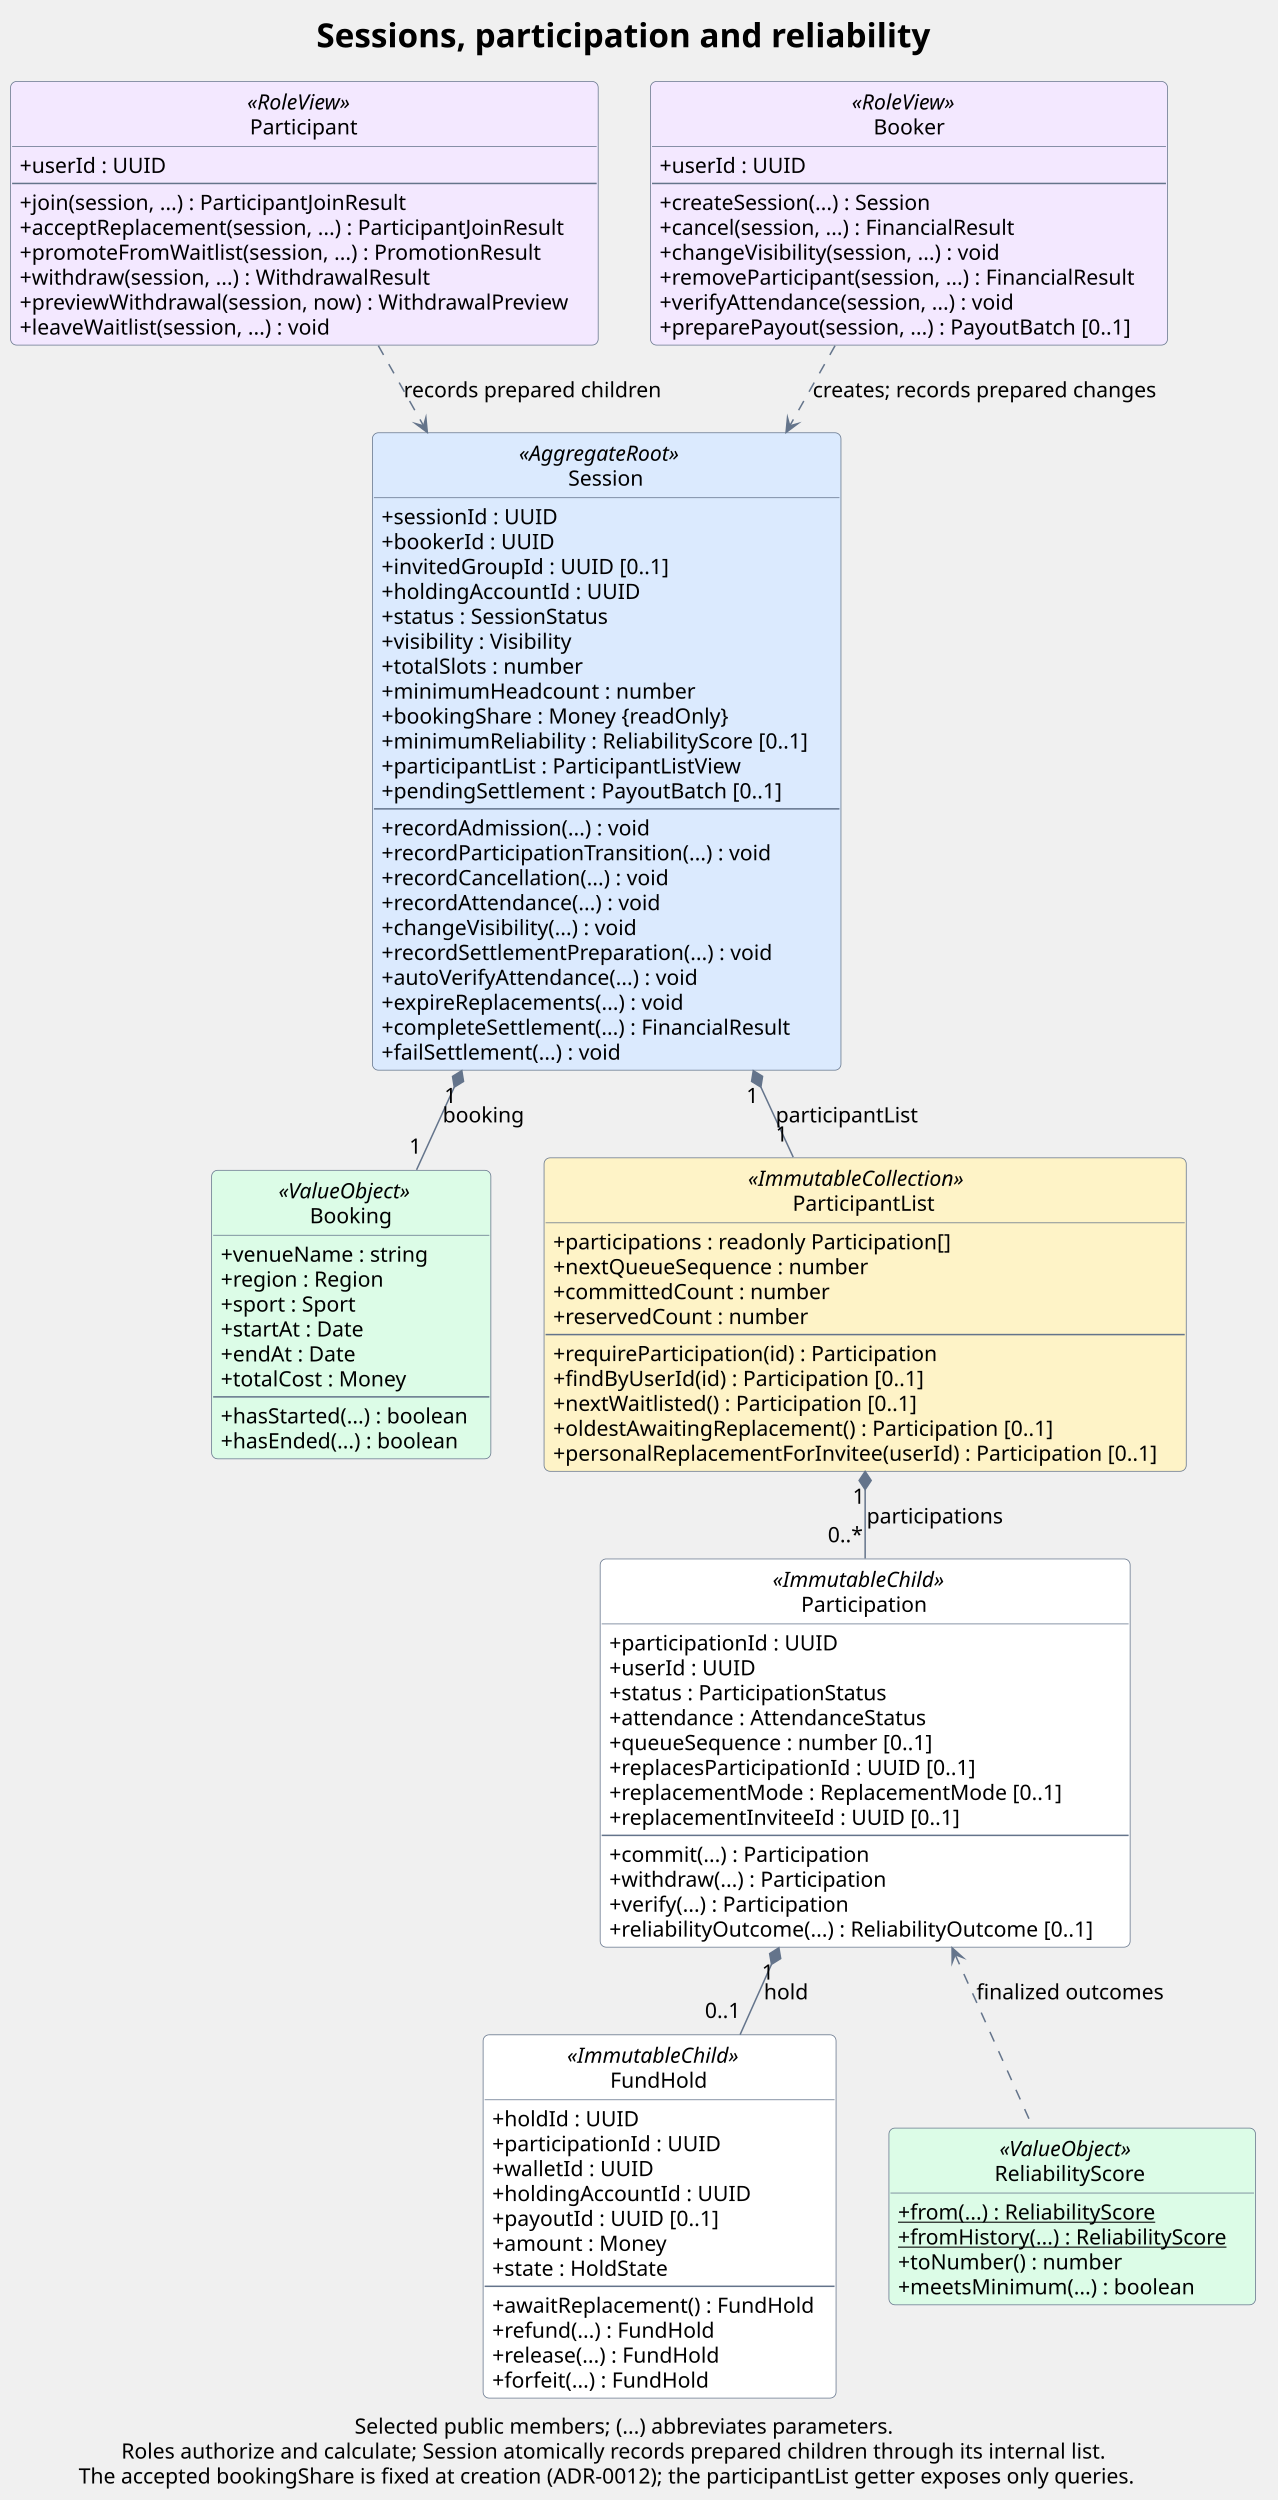
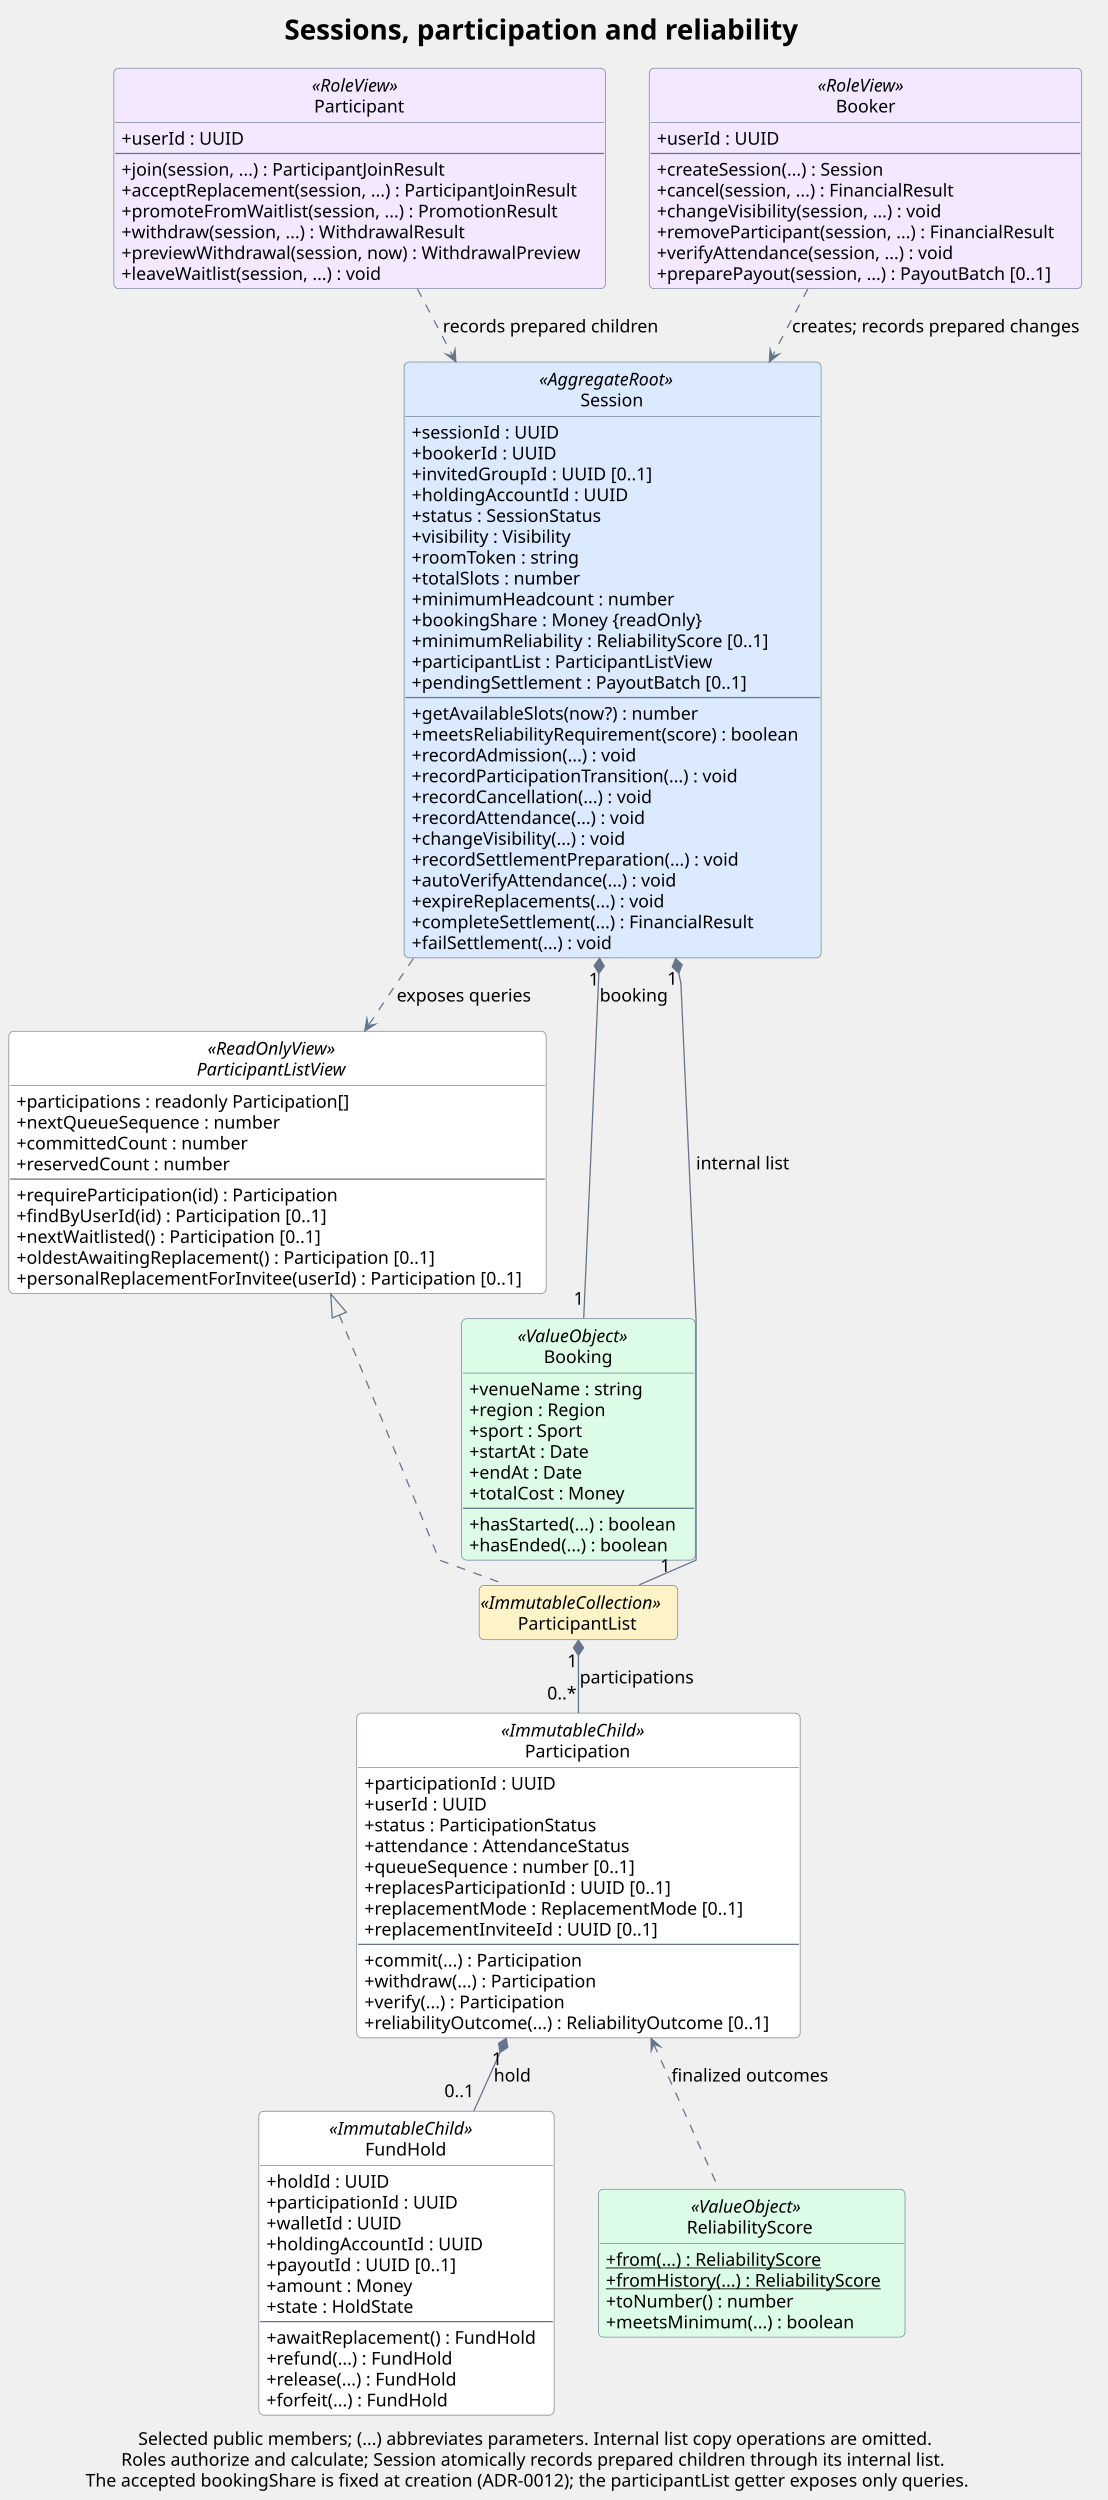
- <svg xmlns="http://www.w3.org/2000/svg" version="1.1" data-diagram-type="CLASS" style="width:845px;height:1654px;background:#FFFFFF;" width="845px" height="1654px" viewBox="0 0 845 1654" zoomAndPan="magnify" preserveAspectRatio="none" contentStyleType="text/css">
+ <svg xmlns="http://www.w3.org/2000/svg" version="1.1" data-diagram-type="CLASS" style="width:876px;height:1977px;background:#FFFFFF;" width="876px" height="1977px" viewBox="0 0 876 1977" zoomAndPan="magnify" preserveAspectRatio="none" contentStyleType="text/css">
  <defs />
  <g font-family="sans-serif" lengthAdjust="spacing">
    <g class="title" data-source-line="1">
-       <text x="209.314" y="31.27" fill="#000" font-size="22" textLength="420.02" font-weight="700">Sessions, participation and reliability</text>
+       <text x="224.893" y="31.27" fill="#000" font-size="22" textLength="420.02" font-weight="700">Sessions, participation and reliability</text>
    </g>
    <g class="entity" data-qualified-name="Session" id="ent0001" data-source-line="24">
-       <rect x="246.38" y="286.31" width="309.999" height="421.719" fill="#DBEAFE" style="stroke:#64748B;stroke-width:0.5;" rx="4" ry="4" />
-       <text x="343.329" y="304.845" fill="#000" font-size="14" textLength="116.102" font-style="italic">«AggregateRoot»</text>
-       <text x="375.905" y="321.334" fill="#000" font-size="14" textLength="50.948">Session</text>
-       <line x1="247.38" y1="329.287" x2="555.379" y2="329.287" style="stroke:#64748B;stroke-width:0.5;" />
-       <text x="252.38" y="346.822" fill="#000" font-size="14" textLength="121.728">+sessionId : UUID</text>
-       <text x="252.38" y="363.31" fill="#000" font-size="14" textLength="118.904">+bookerId : UUID</text>
-       <text x="252.38" y="379.798" fill="#000" font-size="14" textLength="199.104">+invitedGroupId : UUID [0..1]</text>
-       <text x="252.38" y="396.287" fill="#000" font-size="14" textLength="178.008">+holdingAccountId : UUID</text>
-       <text x="252.38" y="412.775" fill="#000" font-size="14" textLength="158.102">+status : SessionStatus</text>
-       <text x="252.38" y="429.263" fill="#000" font-size="14" textLength="138.284">+visibility : Visibility</text>
-       <text x="252.38" y="445.752" fill="#000" font-size="14" textLength="140.615">+totalSlots : number</text>
-       <text x="252.38" y="462.24" fill="#000" font-size="14" textLength="214.901">+minimumHeadcount : number</text>
-       <text x="252.38" y="478.728" fill="#000" font-size="14" textLength="236.558">+bookingShare : Money {readOnly}</text>
-       <text x="252.38" y="495.216" fill="#000" font-size="14" textLength="297.999">+minimumReliability : ReliabilityScore [0..1]</text>
-       <text x="252.38" y="511.705" fill="#000" font-size="14" textLength="249.382">+participantList : ParticipantListView</text>
-       <text x="252.38" y="528.193" fill="#000" font-size="14" textLength="274.736">+pendingSettlement : PayoutBatch [0..1]</text>
-       <line x1="247.38" y1="535.146" x2="555.379" y2="535.146" style="stroke:#64748B;stroke-width:1;" />
-       <text x="252.38" y="552.681" fill="#000" font-size="14" textLength="190.552">+recordAdmission(...) : void</text>
-       <text x="252.38" y="569.17" fill="#000" font-size="14" textLength="272.925">+recordParticipationTransition(...) : void</text>
-       <text x="252.38" y="585.658" fill="#000" font-size="14" textLength="202.829">+recordCancellation(...) : void</text>
-       <text x="252.38" y="602.146" fill="#000" font-size="14" textLength="196.178">+recordAttendance(...) : void</text>
-       <text x="252.38" y="618.634" fill="#000" font-size="14" textLength="182.212">+changeVisibility(...) : void</text>
-       <text x="252.38" y="635.123" fill="#000" font-size="14" textLength="269.65">+recordSettlementPreparation(...) : void</text>
-       <text x="252.38" y="651.611" fill="#000" font-size="14" textLength="221.785">+autoVerifyAttendance(...) : void</text>
-       <text x="252.38" y="668.099" fill="#000" font-size="14" textLength="212.434">+expireReplacements(...) : void</text>
-       <text x="252.38" y="684.588" fill="#000" font-size="14" textLength="283.22">+completeSettlement(...) : FinancialResult</text>
-       <text x="252.38" y="701.076" fill="#000" font-size="14" textLength="168.943">+failSettlement(...) : void</text>
-     </g>
-     <g class="entity" data-qualified-name="Participant" id="ent0002" data-source-line="50">
-       <rect x="7" y="53.91" width="388.763" height="174.395" fill="#F3E8FF" style="stroke:#64748B;stroke-width:0.5;" rx="4" ry="4" />
-       <text x="163.503" y="72.445" fill="#000" font-size="14" textLength="75.756" font-style="italic">«RoleView»</text>
-       <text x="165.298" y="88.934" fill="#000" font-size="14" textLength="72.167">Participant</text>
-       <line x1="8" y1="96.887" x2="394.763" y2="96.887" style="stroke:#64748B;stroke-width:0.5;" />
-       <text x="13" y="114.422" fill="#000" font-size="14" textLength="100.536">+userId : UUID</text>
-       <line x1="8" y1="121.375" x2="394.763" y2="121.375" style="stroke:#64748B;stroke-width:1;" />
-       <text x="13" y="138.91" fill="#000" font-size="14" textLength="271.428">+join(session, ...) : ParticipantJoinResult</text>
-       <text x="13" y="155.398" fill="#000" font-size="14" textLength="376.763">+acceptReplacement(session, ...) : ParticipantJoinResult</text>
-       <text x="13" y="171.887" fill="#000" font-size="14" textLength="360.493">+promoteFromWaitlist(session, ...) : PromotionResult</text>
-       <text x="13" y="188.375" fill="#000" font-size="14" textLength="284.58">+withdraw(session, ...) : WithdrawalResult</text>
-       <text x="13" y="204.863" fill="#000" font-size="14" textLength="373.939">+previewWithdrawal(session, now) : WithdrawalPreview</text>
-       <text x="13" y="221.352" fill="#000" font-size="14" textLength="219.003">+leaveWaitlist(session, ...) : void</text>
-     </g>
-     <g class="entity" data-qualified-name="Booker" id="ent0003" data-source-line="61">
-       <rect x="430.36" y="53.91" width="342.046" height="174.395" fill="#F3E8FF" style="stroke:#64748B;stroke-width:0.5;" rx="4" ry="4" />
-       <text x="563.505" y="72.445" fill="#000" font-size="14" textLength="75.756" font-style="italic">«RoleView»</text>
-       <text x="577.902" y="88.934" fill="#000" font-size="14" textLength="46.963">Booker</text>
-       <line x1="431.36" y1="96.887" x2="771.406" y2="96.887" style="stroke:#64748B;stroke-width:0.5;" />
-       <text x="436.36" y="114.422" fill="#000" font-size="14" textLength="100.536">+userId : UUID</text>
-       <line x1="431.36" y1="121.375" x2="771.406" y2="121.375" style="stroke:#64748B;stroke-width:1;" />
-       <text x="436.36" y="138.91" fill="#000" font-size="14" textLength="190.176">+createSession(...) : Session</text>
-       <text x="436.36" y="155.398" fill="#000" font-size="14" textLength="250.243">+cancel(session, ...) : FinancialResult</text>
-       <text x="436.36" y="171.887" fill="#000" font-size="14" textLength="241.616">+changeVisibility(session, ...) : void</text>
-       <text x="436.36" y="188.375" fill="#000" font-size="14" textLength="330.046">+removeParticipant(session, ...) : FinancialResult</text>
-       <text x="436.36" y="204.863" fill="#000" font-size="14" textLength="249.026">+verifyAttendance(session, ...) : void</text>
-       <text x="436.36" y="221.352" fill="#000" font-size="14" textLength="326.225">+preparePayout(session, ...) : PayoutBatch [0..1]</text>
-     </g>
-     <g class="entity" data-qualified-name="Booking" id="ent0004" data-source-line="72">
-       <rect x="140.02" y="774.27" width="184.73" height="190.883" fill="#DCFCE7" style="stroke:#64748B;stroke-width:0.5;" rx="4" ry="4" />
-       <text x="184.264" y="792.805" fill="#000" font-size="14" textLength="96.243" font-style="italic">«ValueObject»</text>
-       <text x="204.936" y="809.294" fill="#000" font-size="14" textLength="54.899">Booking</text>
-       <line x1="141.02" y1="817.247" x2="323.75" y2="817.247" style="stroke:#64748B;stroke-width:0.5;" />
-       <text x="146.02" y="834.782" fill="#000" font-size="14" textLength="143.151">+venueName : string</text>
-       <text x="146.02" y="851.27" fill="#000" font-size="14" textLength="114.728">+region : Region</text>
-       <text x="146.02" y="867.758" fill="#000" font-size="14" textLength="95.847">+sport : Sport</text>
-       <text x="146.02" y="884.247" fill="#000" font-size="14" textLength="101.637">+startAt : Date</text>
-       <text x="146.02" y="900.735" fill="#000" font-size="14" textLength="95.867">+endAt : Date</text>
-       <text x="146.02" y="917.223" fill="#000" font-size="14" textLength="130.389">+totalCost : Money</text>
-       <line x1="141.02" y1="924.176" x2="323.75" y2="924.176" style="stroke:#64748B;stroke-width:1;" />
-       <text x="146.02" y="941.712" fill="#000" font-size="14" textLength="172.73">+hasStarted(...) : boolean</text>
-       <text x="146.02" y="958.2" fill="#000" font-size="14" textLength="166.346">+hasEnded(...) : boolean</text>
-     </g>
-     <g class="entity" data-qualified-name="ParticipantList" id="ent0005" data-source-line="84">
-       <rect x="359.95" y="766.03" width="424.87" height="207.371" fill="#FEF3C7" style="stroke:#64748B;stroke-width:0.5;" rx="4" ry="4" />
-       <text x="494.845" y="784.565" fill="#000" font-size="14" textLength="155.08" font-style="italic">«ImmutableCollection»</text>
-       <text x="524.359" y="801.054" fill="#000" font-size="14" textLength="96.052">ParticipantList</text>
-       <line x1="360.95" y1="809.007" x2="783.82" y2="809.007" style="stroke:#64748B;stroke-width:0.5;" />
-       <text x="365.95" y="826.542" fill="#000" font-size="14" textLength="274.511">+participations : readonly Participation[]</text>
-       <text x="365.95" y="843.03" fill="#000" font-size="14" textLength="215.667">+nextQueueSequence : number</text>
-       <text x="365.95" y="859.518" fill="#000" font-size="14" textLength="191.146">+committedCount : number</text>
-       <text x="365.95" y="876.007" fill="#000" font-size="14" textLength="176.155">+reservedCount : number</text>
-       <line x1="360.95" y1="882.96" x2="783.82" y2="882.96" style="stroke:#64748B;stroke-width:1;" />
-       <text x="365.95" y="900.495" fill="#000" font-size="14" textLength="264.612">+requireParticipation(id) : Participation</text>
-       <text x="365.95" y="916.983" fill="#000" font-size="14" textLength="256.566">+findByUserId(id) : Participation [0..1]</text>
-       <text x="365.95" y="933.472" fill="#000" font-size="14" textLength="254.816">+nextWaitlisted() : Participation [0..1]</text>
-       <text x="365.95" y="949.96" fill="#000" font-size="14" textLength="346.001">+oldestAwaitingReplacement() : Participation [0..1]</text>
-       <text x="365.95" y="966.448" fill="#000" font-size="14" textLength="412.87">+personalReplacementForInvitee(userId) : Participation [0..1]</text>
-     </g>
-     <g class="entity" data-qualified-name="Participation" id="ent0006" data-source-line="97">
-       <rect x="397.07" y="1031.4" width="350.632" height="256.836" fill="#FFF" style="stroke:#64748B;stroke-width:0.5;" rx="4" ry="4" />
-       <text x="511.167" y="1049.935" fill="#000" font-size="14" textLength="122.438" font-style="italic">«ImmutableChild»</text>
-       <text x="529.979" y="1066.424" fill="#000" font-size="14" textLength="84.813">Participation</text>
-       <line x1="398.07" y1="1074.377" x2="746.702" y2="1074.377" style="stroke:#64748B;stroke-width:0.5;" />
-       <text x="403.07" y="1091.912" fill="#000" font-size="14" textLength="157.069">+participationId : UUID</text>
-       <text x="403.07" y="1108.4" fill="#000" font-size="14" textLength="100.536">+userId : UUID</text>
-       <text x="403.07" y="1124.888" fill="#000" font-size="14" textLength="191.967">+status : ParticipationStatus</text>
-       <text x="403.07" y="1141.377" fill="#000" font-size="14" textLength="217.704">+attendance : AttendanceStatus</text>
-       <text x="403.07" y="1157.865" fill="#000" font-size="14" textLength="223.392">+queueSequence : number [0..1]</text>
-       <text x="403.07" y="1174.353" fill="#000" font-size="14" textLength="252.321">+replacesParticipationId : UUID [0..1]</text>
-       <text x="403.07" y="1190.842" fill="#000" font-size="14" textLength="309.948">+replacementMode : ReplacementMode [0..1]</text>
-       <text x="403.07" y="1207.33" fill="#000" font-size="14" textLength="240.017">+replacementInviteeId : UUID [0..1]</text>
-       <line x1="398.07" y1="1214.283" x2="746.702" y2="1214.283" style="stroke:#64748B;stroke-width:1;" />
-       <text x="403.07" y="1231.818" fill="#000" font-size="14" textLength="182.82">+commit(...) : Participation</text>
-       <text x="403.07" y="1248.306" fill="#000" font-size="14" textLength="193.443">+withdraw(...) : Participation</text>
-       <text x="403.07" y="1264.795" fill="#000" font-size="14" textLength="168.909">+verify(...) : Participation</text>
-       <text x="403.07" y="1281.283" fill="#000" font-size="14" textLength="338.632">+reliabilityOutcome(...) : ReliabilityOutcome [0..1]</text>
-     </g>
-     <g class="entity" data-qualified-name="FundHold" id="ent0007" data-source-line="113">
-       <rect x="319.63" y="1346.23" width="233.505" height="240.348" fill="#FFF" style="stroke:#64748B;stroke-width:0.5;" rx="4" ry="4" />
-       <text x="375.163" y="1364.765" fill="#000" font-size="14" textLength="122.438" font-style="italic">«ImmutableChild»</text>
-       <text x="403.662" y="1381.254" fill="#000" font-size="14" textLength="65.44">FundHold</text>
-       <line x1="320.63" y1="1389.207" x2="552.135" y2="1389.207" style="stroke:#64748B;stroke-width:0.5;" />
-       <text x="325.63" y="1406.742" fill="#000" font-size="14" textLength="101.329">+holdId : UUID</text>
-       <text x="325.63" y="1423.23" fill="#000" font-size="14" textLength="157.069">+participationId : UUID</text>
-       <text x="325.63" y="1439.718" fill="#000" font-size="14" textLength="110.831">+walletId : UUID</text>
-       <text x="325.63" y="1456.207" fill="#000" font-size="14" textLength="178.008">+holdingAccountId : UUID</text>
-       <text x="325.63" y="1472.695" fill="#000" font-size="14" textLength="157.664">+payoutId : UUID [0..1]</text>
-       <text x="325.63" y="1489.183" fill="#000" font-size="14" textLength="120.894">+amount : Money</text>
-       <text x="325.63" y="1505.672" fill="#000" font-size="14" textLength="122.849">+state : HoldState</text>
-       <line x1="320.63" y1="1512.625" x2="552.135" y2="1512.625" style="stroke:#64748B;stroke-width:1;" />
-       <text x="325.63" y="1530.16" fill="#000" font-size="14" textLength="221.505">+awaitReplacement() : FundHold</text>
-       <text x="325.63" y="1546.648" fill="#000" font-size="14" textLength="157.117">+refund(...) : FundHold</text>
-       <text x="325.63" y="1563.136" fill="#000" font-size="14" textLength="160.296">+release(...) : FundHold</text>
-       <text x="325.63" y="1579.625" fill="#000" font-size="14" textLength="153.959">+forfeit(...) : FundHold</text>
-     </g>
-     <g class="entity" data-qualified-name="ReliabilityScore" id="ent0008" data-source-line="128">
-       <rect x="588.12" y="1407.94" width="242.528" height="116.93" fill="#DCFCE7" style="stroke:#64748B;stroke-width:0.5;" rx="4" ry="4" />
-       <text x="661.263" y="1426.475" fill="#000" font-size="14" textLength="96.243" font-style="italic">«ValueObject»</text>
-       <text x="657.974" y="1442.964" fill="#000" font-size="14" textLength="102.819">ReliabilityScore</text>
-       <line x1="589.12" y1="1450.917" x2="829.648" y2="1450.917" style="stroke:#64748B;stroke-width:0.5;" />
-       <text x="594.12" y="1468.452" fill="#000" font-size="14" textLength="182.178" text-decoration="underline">+from(...) : ReliabilityScore</text>
-       <text x="594.12" y="1484.94" fill="#000" font-size="14" textLength="230.528" text-decoration="underline">+fromHistory(...) : ReliabilityScore</text>
-       <text x="594.12" y="1501.428" fill="#000" font-size="14" textLength="154.588">+toNumber() : number</text>
-       <text x="594.12" y="1517.917" fill="#000" font-size="14" textLength="205.803">+meetsMinimum(...) : boolean</text>
-     </g>
-     <g class="link" data-entity-1="ent0001" data-entity-2="ent0004" id="lnk9" data-source-line="135" data-link-type="composition">
-       <path d="M300.541,719.258 C290.111,742.128 284.9,753.56 275.59,773.97" style="stroke:#64748B;stroke-width:1;" fill="none" id="Session-backto-Booking" codeLine="135" />
-       <polygon points="305.52,708.34,299.391,712.139,300.541,719.258,306.67,715.459,305.52,708.34" fill="#64748B" style="stroke:#64748B;stroke-width:1;stroke-linejoin:miter;stroke-miterlimit:10;" />
-       <text x="292.87" y="742.565" fill="#000" font-size="14" textLength="55.658">booking</text>
-       <text x="293.947" y="729.761" fill="#000" font-size="14">1</text>
-       <text x="270.748" y="763.258" fill="#000" font-size="14">1</text>
-     </g>
-     <g class="link" data-entity-1="ent0002" data-entity-2="ent0001" id="lnk10" data-source-line="136" data-link-type="dependency">
-       <path d="M250.31,228.72 C260.37,246.53 268.91,261.657 280.25,281.727" style="stroke:#64748B;stroke-width:1;stroke-dasharray:7,7;" fill="none" id="Participant-to-Session" codeLine="136" />
-       <polygon points="282.71,286.08,281.765,276.277,280.25,281.727,274.8,280.212,282.71,286.08" fill="#64748B" style="stroke:#64748B;stroke-width:1;stroke-linejoin:miter;stroke-miterlimit:10;" />
-       <text x="267.07" y="262.845" fill="#000" font-size="14" textLength="176.039">records prepared children</text>
-     </g>
-     <g class="link" data-entity-1="ent0003" data-entity-2="ent0001" id="lnk11" data-source-line="137" data-link-type="dependency">
-       <path d="M552.46,228.72 C542.39,246.53 533.848,261.656 522.518,281.726" style="stroke:#64748B;stroke-width:1;stroke-dasharray:7,7;" fill="none" id="Booker-to-Session" codeLine="137" />
-       <polygon points="520.06,286.08,527.968,280.209,522.518,281.726,521.001,276.276,520.06,286.08" fill="#64748B" style="stroke:#64748B;stroke-width:1;stroke-linejoin:miter;stroke-miterlimit:10;" />
-       <text x="537.69" y="262.845" fill="#000" font-size="14" textLength="234.466">creates; records prepared changes</text>
-     </g>
-     <g class="link" data-entity-1="ent0001" data-entity-2="ent0005" id="lnk12" data-source-line="138" data-link-type="composition">
-       <path d="M503.399,719.236 C512.519,738.996 516.44,747.48 524.78,765.56" style="stroke:#64748B;stroke-width:1;" fill="none" id="Session-backto-ParticipantList" codeLine="138" />
-       <polygon points="498.37,708.34,497.253,715.464,503.399,719.236,504.516,712.112,498.37,708.34" fill="#64748B" style="stroke:#64748B;stroke-width:1;stroke-linejoin:miter;stroke-miterlimit:10;" />
-       <text x="513.19" y="742.565" fill="#000" font-size="14" textLength="97.125">participantList</text>
-       <text x="493.727" y="729.761" fill="#000" font-size="14">1</text>
-       <text x="513.181" y="755.227" fill="#000" font-size="14">1</text>
-     </g>
-     <g class="link" data-entity-1="ent0005" data-entity-2="ent0006" id="lnk13" data-source-line="139" data-link-type="composition">
-       <path d="M572.38,985.5 C572.38,1004.17 572.38,1011.84 572.38,1031.12" style="stroke:#64748B;stroke-width:1;" fill="none" id="ParticipantList-backto-Participation" codeLine="139" />
-       <polygon points="572.38,973.5,568.38,979.5,572.38,985.5,576.38,979.5,572.38,973.5" fill="#64748B" style="stroke:#64748B;stroke-width:1;stroke-linejoin:miter;stroke-miterlimit:10;" />
-       <text x="573.38" y="1007.935" fill="#000" font-size="14" textLength="93.023">participations</text>
-       <text x="564.128" y="994.912" fill="#000" font-size="14">1</text>
-       <text x="547.662" y="1020.34" fill="#000" font-size="14" textLength="24.459">0..*</text>
-     </g>
-     <g class="link" data-entity-1="ent0006" data-entity-2="ent0007" id="lnk14" data-source-line="140" data-link-type="composition">
-       <path d="M510.406,1299.617 C501.896,1318.667 498.05,1327.28 489.63,1346.15" style="stroke:#64748B;stroke-width:1;" fill="none" id="Participation-backto-FundHold" codeLine="140" />
-       <polygon points="515.3,1288.66,509.201,1292.507,510.406,1299.617,516.505,1295.77,515.3,1288.66" fill="#64748B" style="stroke:#64748B;stroke-width:1;stroke-linejoin:miter;stroke-miterlimit:10;" />
-       <text x="505.38" y="1322.765" fill="#000" font-size="14" textLength="30.146">hold</text>
-       <text x="503.983" y="1309.692" fill="#000" font-size="14">1</text>
-       <text x="466.353" y="1335.085" fill="#000" font-size="14" textLength="26.564">0..1</text>
-     </g>
-     <g class="link" data-entity-1="ent0006" data-entity-2="ent0008" id="lnk16" data-source-line="141" data-link-type="dependency">
-       <path d="M631.941,1293.22 C650.541,1334.58 668.2,1373.84 683.34,1407.5" style="stroke:#64748B;stroke-width:1;stroke-dasharray:7,7;" fill="none" id="Participation-backto-ReliabilityScore" codeLine="141" />
-       <polygon points="629.89,1288.66,629.933,1298.509,631.941,1293.22,637.229,1295.228,629.89,1288.66" fill="#64748B" style="stroke:#64748B;stroke-width:1;stroke-linejoin:miter;stroke-miterlimit:10;" />
-       <text x="645.99" y="1322.765" fill="#000" font-size="14" textLength="129.076">finalized outcomes</text>
-     </g>
-     <g class="caption" data-source-line="145">
-       <text x="234.597" y="1610.113" fill="#000" font-size="14" textLength="369.455">Selected public members; (...) abbreviates parameters.</text>
-       <text x="80.231" y="1626.601" fill="#000" font-size="14" textLength="678.187">Roles authorize and calculate; Session atomically records prepared children through its internal list.</text>
-       <text x="52.057" y="1643.09" fill="#000" font-size="14" textLength="734.535">The accepted bookingShare is fixed at creation (ADR-0012); the participantList getter exposes only queries.</text>
+       <rect x="319.54" y="286.3" width="329.782" height="471.184" fill="#DBEAFE" style="stroke:#64748B;stroke-width:0.5;" rx="4" ry="4" />
+       <text x="426.38" y="304.835" fill="#000" font-size="14" textLength="116.102" font-style="italic">«AggregateRoot»</text>
+       <text x="458.957" y="321.324" fill="#000" font-size="14" textLength="50.948">Session</text>
+       <line x1="320.54" y1="329.277" x2="648.322" y2="329.277" style="stroke:#64748B;stroke-width:0.5;" />
+       <text x="325.54" y="346.812" fill="#000" font-size="14" textLength="121.728">+sessionId : UUID</text>
+       <text x="325.54" y="363.3" fill="#000" font-size="14" textLength="118.904">+bookerId : UUID</text>
+       <text x="325.54" y="379.788" fill="#000" font-size="14" textLength="199.104">+invitedGroupId : UUID [0..1]</text>
+       <text x="325.54" y="396.277" fill="#000" font-size="14" textLength="178.008">+holdingAccountId : UUID</text>
+       <text x="325.54" y="412.765" fill="#000" font-size="14" textLength="158.102">+status : SessionStatus</text>
+       <text x="325.54" y="429.253" fill="#000" font-size="14" textLength="138.284">+visibility : Visibility</text>
+       <text x="325.54" y="445.742" fill="#000" font-size="14" textLength="142.105">+roomToken : string</text>
+       <text x="325.54" y="462.23" fill="#000" font-size="14" textLength="140.615">+totalSlots : number</text>
+       <text x="325.54" y="478.718" fill="#000" font-size="14" textLength="214.901">+minimumHeadcount : number</text>
+       <text x="325.54" y="495.206" fill="#000" font-size="14" textLength="236.558">+bookingShare : Money {readOnly}</text>
+       <text x="325.54" y="511.695" fill="#000" font-size="14" textLength="297.999">+minimumReliability : ReliabilityScore [0..1]</text>
+       <text x="325.54" y="528.183" fill="#000" font-size="14" textLength="249.382">+participantList : ParticipantListView</text>
+       <text x="325.54" y="544.671" fill="#000" font-size="14" textLength="274.736">+pendingSettlement : PayoutBatch [0..1]</text>
+       <line x1="320.54" y1="551.624" x2="648.322" y2="551.624" style="stroke:#64748B;stroke-width:1;" />
+       <text x="325.54" y="569.16" fill="#000" font-size="14" textLength="235.737">+getAvailableSlots(now?) : number</text>
+       <text x="325.54" y="585.648" fill="#000" font-size="14" textLength="317.782">+meetsReliabilityRequirement(score) : boolean</text>
+       <text x="325.54" y="602.136" fill="#000" font-size="14" textLength="190.552">+recordAdmission(...) : void</text>
+       <text x="325.54" y="618.624" fill="#000" font-size="14" textLength="272.925">+recordParticipationTransition(...) : void</text>
+       <text x="325.54" y="635.113" fill="#000" font-size="14" textLength="202.829">+recordCancellation(...) : void</text>
+       <text x="325.54" y="651.601" fill="#000" font-size="14" textLength="196.178">+recordAttendance(...) : void</text>
+       <text x="325.54" y="668.089" fill="#000" font-size="14" textLength="182.212">+changeVisibility(...) : void</text>
+       <text x="325.54" y="684.578" fill="#000" font-size="14" textLength="269.65">+recordSettlementPreparation(...) : void</text>
+       <text x="325.54" y="701.066" fill="#000" font-size="14" textLength="221.785">+autoVerifyAttendance(...) : void</text>
+       <text x="325.54" y="717.554" fill="#000" font-size="14" textLength="212.434">+expireReplacements(...) : void</text>
+       <text x="325.54" y="734.042" fill="#000" font-size="14" textLength="283.22">+completeSettlement(...) : FinancialResult</text>
+       <text x="325.54" y="750.531" fill="#000" font-size="14" textLength="168.943">+failSettlement(...) : void</text>
+     </g>
+     <g class="entity" data-qualified-name="Participant" id="ent0002" data-source-line="53">
+       <rect x="90.05" y="53.91" width="388.763" height="174.395" fill="#F3E8FF" style="stroke:#64748B;stroke-width:0.5;" rx="4" ry="4" />
+       <text x="246.553" y="72.445" fill="#000" font-size="14" textLength="75.756" font-style="italic">«RoleView»</text>
+       <text x="248.348" y="88.934" fill="#000" font-size="14" textLength="72.167">Participant</text>
+       <line x1="91.05" y1="96.887" x2="477.813" y2="96.887" style="stroke:#64748B;stroke-width:0.5;" />
+       <text x="96.05" y="114.422" fill="#000" font-size="14" textLength="100.536">+userId : UUID</text>
+       <line x1="91.05" y1="121.375" x2="477.813" y2="121.375" style="stroke:#64748B;stroke-width:1;" />
+       <text x="96.05" y="138.91" fill="#000" font-size="14" textLength="271.428">+join(session, ...) : ParticipantJoinResult</text>
+       <text x="96.05" y="155.398" fill="#000" font-size="14" textLength="376.763">+acceptReplacement(session, ...) : ParticipantJoinResult</text>
+       <text x="96.05" y="171.887" fill="#000" font-size="14" textLength="360.493">+promoteFromWaitlist(session, ...) : PromotionResult</text>
+       <text x="96.05" y="188.375" fill="#000" font-size="14" textLength="284.58">+withdraw(session, ...) : WithdrawalResult</text>
+       <text x="96.05" y="204.863" fill="#000" font-size="14" textLength="373.939">+previewWithdrawal(session, now) : WithdrawalPreview</text>
+       <text x="96.05" y="221.352" fill="#000" font-size="14" textLength="219.003">+leaveWaitlist(session, ...) : void</text>
+     </g>
+     <g class="entity" data-qualified-name="Booker" id="ent0003" data-source-line="64">
+       <rect x="513.41" y="53.91" width="342.046" height="174.395" fill="#F3E8FF" style="stroke:#64748B;stroke-width:0.5;" rx="4" ry="4" />
+       <text x="646.555" y="72.445" fill="#000" font-size="14" textLength="75.756" font-style="italic">«RoleView»</text>
+       <text x="660.952" y="88.934" fill="#000" font-size="14" textLength="46.963">Booker</text>
+       <line x1="514.41" y1="96.887" x2="854.456" y2="96.887" style="stroke:#64748B;stroke-width:0.5;" />
+       <text x="519.41" y="114.422" fill="#000" font-size="14" textLength="100.536">+userId : UUID</text>
+       <line x1="514.41" y1="121.375" x2="854.456" y2="121.375" style="stroke:#64748B;stroke-width:1;" />
+       <text x="519.41" y="138.91" fill="#000" font-size="14" textLength="190.176">+createSession(...) : Session</text>
+       <text x="519.41" y="155.398" fill="#000" font-size="14" textLength="250.243">+cancel(session, ...) : FinancialResult</text>
+       <text x="519.41" y="171.887" fill="#000" font-size="14" textLength="241.616">+changeVisibility(session, ...) : void</text>
+       <text x="519.41" y="188.375" fill="#000" font-size="14" textLength="330.046">+removeParticipant(session, ...) : FinancialResult</text>
+       <text x="519.41" y="204.863" fill="#000" font-size="14" textLength="249.026">+verifyAttendance(session, ...) : void</text>
+       <text x="519.41" y="221.352" fill="#000" font-size="14" textLength="326.225">+preparePayout(session, ...) : PayoutBatch [0..1]</text>
+     </g>
+     <g class="entity" data-qualified-name="Booking" id="ent0004" data-source-line="75">
+       <rect x="365.07" y="1042.86" width="184.73" height="190.883" fill="#DCFCE7" style="stroke:#64748B;stroke-width:0.5;" rx="4" ry="4" />
+       <text x="409.314" y="1061.395" fill="#000" font-size="14" textLength="96.243" font-style="italic">«ValueObject»</text>
+       <text x="429.986" y="1077.884" fill="#000" font-size="14" textLength="54.899">Booking</text>
+       <line x1="366.07" y1="1085.837" x2="548.8" y2="1085.837" style="stroke:#64748B;stroke-width:0.5;" />
+       <text x="371.07" y="1103.372" fill="#000" font-size="14" textLength="143.151">+venueName : string</text>
+       <text x="371.07" y="1119.86" fill="#000" font-size="14" textLength="114.728">+region : Region</text>
+       <text x="371.07" y="1136.348" fill="#000" font-size="14" textLength="95.847">+sport : Sport</text>
+       <text x="371.07" y="1152.837" fill="#000" font-size="14" textLength="101.637">+startAt : Date</text>
+       <text x="371.07" y="1169.325" fill="#000" font-size="14" textLength="95.867">+endAt : Date</text>
+       <text x="371.07" y="1185.813" fill="#000" font-size="14" textLength="130.389">+totalCost : Money</text>
+       <line x1="366.07" y1="1192.766" x2="548.8" y2="1192.766" style="stroke:#64748B;stroke-width:1;" />
+       <text x="371.07" y="1210.302" fill="#000" font-size="14" textLength="172.73">+hasStarted(...) : boolean</text>
+       <text x="371.07" y="1226.79" fill="#000" font-size="14" textLength="166.346">+hasEnded(...) : boolean</text>
+     </g>
+     <g class="entity" data-qualified-name="ParticipantListView" id="ent0005" data-source-line="87">
+       <rect x="7" y="815.49" width="424.87" height="207.371" fill="#FFF" style="stroke:#64748B;stroke-width:0.5;" rx="4" ry="4" />
+       <text x="164.146" y="834.025" fill="#000" font-size="14" textLength="110.578" font-style="italic">«ReadOnlyView»</text>
+       <text x="155.516" y="850.514" fill="#000" font-size="14" textLength="127.839" font-style="italic">ParticipantListView</text>
+       <line x1="8" y1="858.467" x2="430.87" y2="858.467" style="stroke:#64748B;stroke-width:0.5;" />
+       <text x="13" y="876.002" fill="#000" font-size="14" textLength="274.511">+participations : readonly Participation[]</text>
+       <text x="13" y="892.49" fill="#000" font-size="14" textLength="215.667">+nextQueueSequence : number</text>
+       <text x="13" y="908.978" fill="#000" font-size="14" textLength="191.146">+committedCount : number</text>
+       <text x="13" y="925.467" fill="#000" font-size="14" textLength="176.155">+reservedCount : number</text>
+       <line x1="8" y1="932.42" x2="430.87" y2="932.42" style="stroke:#64748B;stroke-width:1;" />
+       <text x="13" y="949.955" fill="#000" font-size="14" textLength="264.612">+requireParticipation(id) : Participation</text>
+       <text x="13" y="966.443" fill="#000" font-size="14" textLength="256.566">+findByUserId(id) : Participation [0..1]</text>
+       <text x="13" y="982.932" fill="#000" font-size="14" textLength="254.816">+nextWaitlisted() : Participation [0..1]</text>
+       <text x="13" y="999.42" fill="#000" font-size="14" textLength="346.001">+oldestAwaitingReplacement() : Participation [0..1]</text>
+       <text x="13" y="1015.908" fill="#000" font-size="14" textLength="412.87">+personalReplacementForInvitee(userId) : Participation [0..1]</text>
+     </g>
+     <g class="entity" data-qualified-name="ParticipantList" id="ent0006" data-source-line="100">
+       <rect x="378.9" y="1253.74" width="157.08" height="42.977" fill="#FEF3C7" style="stroke:#64748B;stroke-width:0.5;" rx="4" ry="4" />
+       <text x="379.9" y="1272.275" fill="#000" font-size="14" textLength="155.08" font-style="italic">«ImmutableCollection»</text>
+       <text x="409.414" y="1288.764" fill="#000" font-size="14" textLength="96.052">ParticipantList</text>
+     </g>
+     <g class="entity" data-qualified-name="Participation" id="ent0007" data-source-line="102">
+       <rect x="282.12" y="1354.72" width="350.632" height="256.836" fill="#FFF" style="stroke:#64748B;stroke-width:0.5;" rx="4" ry="4" />
+       <text x="396.217" y="1373.255" fill="#000" font-size="14" textLength="122.438" font-style="italic">«ImmutableChild»</text>
+       <text x="415.029" y="1389.744" fill="#000" font-size="14" textLength="84.813">Participation</text>
+       <line x1="283.12" y1="1397.697" x2="631.752" y2="1397.697" style="stroke:#64748B;stroke-width:0.5;" />
+       <text x="288.12" y="1415.232" fill="#000" font-size="14" textLength="157.069">+participationId : UUID</text>
+       <text x="288.12" y="1431.72" fill="#000" font-size="14" textLength="100.536">+userId : UUID</text>
+       <text x="288.12" y="1448.208" fill="#000" font-size="14" textLength="191.967">+status : ParticipationStatus</text>
+       <text x="288.12" y="1464.697" fill="#000" font-size="14" textLength="217.704">+attendance : AttendanceStatus</text>
+       <text x="288.12" y="1481.185" fill="#000" font-size="14" textLength="223.392">+queueSequence : number [0..1]</text>
+       <text x="288.12" y="1497.673" fill="#000" font-size="14" textLength="252.321">+replacesParticipationId : UUID [0..1]</text>
+       <text x="288.12" y="1514.162" fill="#000" font-size="14" textLength="309.948">+replacementMode : ReplacementMode [0..1]</text>
+       <text x="288.12" y="1530.65" fill="#000" font-size="14" textLength="240.017">+replacementInviteeId : UUID [0..1]</text>
+       <line x1="283.12" y1="1537.603" x2="631.752" y2="1537.603" style="stroke:#64748B;stroke-width:1;" />
+       <text x="288.12" y="1555.138" fill="#000" font-size="14" textLength="182.82">+commit(...) : Participation</text>
+       <text x="288.12" y="1571.626" fill="#000" font-size="14" textLength="193.443">+withdraw(...) : Participation</text>
+       <text x="288.12" y="1588.115" fill="#000" font-size="14" textLength="168.909">+verify(...) : Participation</text>
+       <text x="288.12" y="1604.603" fill="#000" font-size="14" textLength="338.632">+reliabilityOutcome(...) : ReliabilityOutcome [0..1]</text>
+     </g>
+     <g class="entity" data-qualified-name="FundHold" id="ent0008" data-source-line="118">
+       <rect x="204.68" y="1669.55" width="233.505" height="240.348" fill="#FFF" style="stroke:#64748B;stroke-width:0.5;" rx="4" ry="4" />
+       <text x="260.213" y="1688.085" fill="#000" font-size="14" textLength="122.438" font-style="italic">«ImmutableChild»</text>
+       <text x="288.712" y="1704.574" fill="#000" font-size="14" textLength="65.44">FundHold</text>
+       <line x1="205.68" y1="1712.527" x2="437.185" y2="1712.527" style="stroke:#64748B;stroke-width:0.5;" />
+       <text x="210.68" y="1730.062" fill="#000" font-size="14" textLength="101.329">+holdId : UUID</text>
+       <text x="210.68" y="1746.55" fill="#000" font-size="14" textLength="157.069">+participationId : UUID</text>
+       <text x="210.68" y="1763.038" fill="#000" font-size="14" textLength="110.831">+walletId : UUID</text>
+       <text x="210.68" y="1779.527" fill="#000" font-size="14" textLength="178.008">+holdingAccountId : UUID</text>
+       <text x="210.68" y="1796.015" fill="#000" font-size="14" textLength="157.664">+payoutId : UUID [0..1]</text>
+       <text x="210.68" y="1812.503" fill="#000" font-size="14" textLength="120.894">+amount : Money</text>
+       <text x="210.68" y="1828.992" fill="#000" font-size="14" textLength="122.849">+state : HoldState</text>
+       <line x1="205.68" y1="1835.945" x2="437.185" y2="1835.945" style="stroke:#64748B;stroke-width:1;" />
+       <text x="210.68" y="1853.48" fill="#000" font-size="14" textLength="221.505">+awaitReplacement() : FundHold</text>
+       <text x="210.68" y="1869.968" fill="#000" font-size="14" textLength="157.117">+refund(...) : FundHold</text>
+       <text x="210.68" y="1886.456" fill="#000" font-size="14" textLength="160.296">+release(...) : FundHold</text>
+       <text x="210.68" y="1902.945" fill="#000" font-size="14" textLength="153.959">+forfeit(...) : FundHold</text>
+     </g>
+     <g class="entity" data-qualified-name="ReliabilityScore" id="ent0009" data-source-line="133">
+       <rect x="473.17" y="1731.26" width="242.528" height="116.93" fill="#DCFCE7" style="stroke:#64748B;stroke-width:0.5;" rx="4" ry="4" />
+       <text x="546.313" y="1749.795" fill="#000" font-size="14" textLength="96.243" font-style="italic">«ValueObject»</text>
+       <text x="543.024" y="1766.284" fill="#000" font-size="14" textLength="102.819">ReliabilityScore</text>
+       <line x1="474.17" y1="1774.237" x2="714.698" y2="1774.237" style="stroke:#64748B;stroke-width:0.5;" />
+       <text x="479.17" y="1791.772" fill="#000" font-size="14" textLength="182.178" text-decoration="underline">+from(...) : ReliabilityScore</text>
+       <text x="479.17" y="1808.26" fill="#000" font-size="14" textLength="230.528" text-decoration="underline">+fromHistory(...) : ReliabilityScore</text>
+       <text x="479.17" y="1824.748" fill="#000" font-size="14" textLength="154.588">+toNumber() : number</text>
+       <text x="479.17" y="1841.237" fill="#000" font-size="14" textLength="205.803">+meetsMinimum(...) : boolean</text>
+     </g>
+     <g class="link" data-entity-1="ent0001" data-entity-2="ent0004" id="lnk10" data-source-line="140" data-link-type="composition">
+       <path d="M473.584,769.789 C469.234,868.879 464.94,966.62 461.6,1042.49" style="stroke:#64748B;stroke-width:1;" fill="none" id="Session-backto-Booking" codeLine="140" />
+       <polygon points="474.11,757.8,469.851,763.619,473.584,769.789,477.843,763.97,474.11,757.8" fill="#64748B" style="stroke:#64748B;stroke-width:1;stroke-linejoin:miter;stroke-miterlimit:10;" />
+       <text x="474.24" y="792.025" fill="#000" font-size="14" textLength="55.658">booking</text>
+       <text x="465.654" y="779.347" fill="#000" font-size="14">1</text>
+       <text x="453.647" y="1031.772" fill="#000" font-size="14">1</text>
+     </g>
+     <g class="link" data-entity-1="ent0002" data-entity-2="ent0001" id="lnk11" data-source-line="141" data-link-type="dependency">
+       <path d="M330.07,228.53 C339.46,246.33 347.444,261.449 358.154,281.719" style="stroke:#64748B;stroke-width:1;stroke-dasharray:7,7;" fill="none" id="Participant-to-Session" codeLine="141" />
+       <polygon points="360.49,286.14,359.822,276.314,358.154,281.719,352.749,280.051,360.49,286.14" fill="#64748B" style="stroke:#64748B;stroke-width:1;stroke-linejoin:miter;stroke-miterlimit:10;" />
+       <text x="350.13" y="262.835" fill="#000" font-size="14" textLength="176.039">records prepared children</text>
+     </g>
+     <g class="link" data-entity-1="ent0003" data-entity-2="ent0001" id="lnk12" data-source-line="142" data-link-type="dependency">
+       <path d="M638.8,228.53 C629.41,246.33 621.426,261.449 610.716,281.719" style="stroke:#64748B;stroke-width:1;stroke-dasharray:7,7;" fill="none" id="Booker-to-Session" codeLine="142" />
+       <polygon points="608.38,286.14,616.121,280.051,610.716,281.719,609.048,276.314,608.38,286.14" fill="#64748B" style="stroke:#64748B;stroke-width:1;stroke-linejoin:miter;stroke-miterlimit:10;" />
+       <text x="626.34" y="262.835" fill="#000" font-size="14" textLength="234.466">creates; records prepared changes</text>
+     </g>
+     <g class="link" data-entity-1="ent0001" data-entity-2="ent0006" id="lnk13" data-source-line="143" data-link-type="composition">
+       <path d="M536.782,769.669 C539.372,781.869 538.44,777.49 538.44,777.49 C538.44,777.49 550.44,1042.86 550.44,1042.86 C550.44,1042.86 550.44,1233.74 550.44,1233.74 C550.44,1233.74 528.26,1243.39 505.57,1253.27" style="stroke:#64748B;stroke-width:1;" fill="none" id="Session-backto-ParticipantList" codeLine="143" />
+       <polygon points="534.29,757.93,531.623,764.63,536.782,769.669,539.449,762.969,534.29,757.93" fill="#64748B" style="stroke:#64748B;stroke-width:1;stroke-linejoin:miter;stroke-miterlimit:10;" />
+       <text x="550.43" y="924.705" fill="#000" font-size="14" textLength="76.863">internal list</text>
+       <text x="527.664" y="778.717" fill="#000" font-size="14">1</text>
+       <text x="522.088" y="1243.048" fill="#000" font-size="14">1</text>
+     </g>
+     <g class="link" data-entity-1="ent0001" data-entity-2="ent0005" id="lnk14" data-source-line="144" data-link-type="dependency">
+       <path d="M326.84,757.97 C313.5,777.86 303.305,793.077 291.235,811.077" style="stroke:#64748B;stroke-width:1;stroke-dasharray:7,7;" fill="none" id="Session-to-ParticipantListView" codeLine="144" />
+       <polygon points="288.45,815.23,296.785,809.983,291.235,811.077,290.14,805.527,288.45,815.23" fill="#64748B" style="stroke:#64748B;stroke-width:1;stroke-linejoin:miter;stroke-miterlimit:10;" />
+       <text x="313.72" y="792.025" fill="#000" font-size="14" textLength="110.312">exposes queries</text>
+     </g>
+     <g class="link" data-entity-1="ent0005" data-entity-2="ent0006" id="lnk16" data-source-line="145" data-link-type="extension">
+       <path d="M268.323,1039.945 C305.633,1131.335 347.44,1233.74 347.44,1233.74 C347.44,1233.74 373.66,1243.39 400.5,1253.27" style="stroke:#64748B;stroke-width:1;stroke-dasharray:7,7;" fill="none" id="ParticipantListView-backto-ParticipantList" codeLine="145" />
+       <polygon points="261.52,1023.28,262.768,1042.213,273.878,1037.677,261.52,1023.28" fill="none" style="stroke:#64748B;stroke-width:1;stroke-linejoin:miter;stroke-miterlimit:10;" />
+     </g>
+     <g class="link" data-entity-1="ent0006" data-entity-2="ent0007" id="lnk17" data-source-line="146" data-link-type="composition">
+       <path d="M457.44,1309.1 C457.44,1323.62 457.44,1332.32 457.44,1354.65" style="stroke:#64748B;stroke-width:1;" fill="none" id="ParticipantList-backto-Participation" codeLine="146" />
+       <polygon points="457.44,1297.1,453.44,1303.1,457.44,1309.1,461.44,1303.1,457.44,1297.1" fill="#64748B" style="stroke:#64748B;stroke-width:1;stroke-linejoin:miter;stroke-miterlimit:10;" />
+       <text x="458.44" y="1331.255" fill="#000" font-size="14" textLength="93.023">participations</text>
+       <text x="448.524" y="1318.353" fill="#000" font-size="14">1</text>
+       <text x="432.723" y="1343.883" fill="#000" font-size="14" textLength="24.459">0..*</text>
+     </g>
+     <g class="link" data-entity-1="ent0007" data-entity-2="ent0008" id="lnk18" data-source-line="147" data-link-type="composition">
+       <path d="M395.46,1622.939 C386.96,1641.989 383.11,1650.6 374.68,1669.47" style="stroke:#64748B;stroke-width:1;" fill="none" id="Participation-backto-FundHold" codeLine="147" />
+       <polygon points="400.35,1611.98,394.252,1615.83,395.46,1622.939,401.558,1619.089,400.35,1611.98" fill="#64748B" style="stroke:#64748B;stroke-width:1;stroke-linejoin:miter;stroke-miterlimit:10;" />
+       <text x="390.44" y="1646.085" fill="#000" font-size="14" textLength="30.146">hold</text>
+       <text x="389.033" y="1633.012" fill="#000" font-size="14">1</text>
+       <text x="351.403" y="1658.405" fill="#000" font-size="14" textLength="26.564">0..1</text>
+     </g>
+     <g class="link" data-entity-1="ent0007" data-entity-2="ent0009" id="lnk20" data-source-line="148" data-link-type="dependency">
+       <path d="M516.991,1616.54 C535.591,1657.9 553.25,1697.16 568.39,1730.82" style="stroke:#64748B;stroke-width:1;stroke-dasharray:7,7;" fill="none" id="Participation-backto-ReliabilityScore" codeLine="148" />
+       <polygon points="514.94,1611.98,514.983,1621.829,516.991,1616.54,522.279,1618.548,514.94,1611.98" fill="#64748B" style="stroke:#64748B;stroke-width:1;stroke-linejoin:miter;stroke-miterlimit:10;" />
+       <text x="531.04" y="1646.085" fill="#000" font-size="14" textLength="129.076">finalized outcomes</text>
+     </g>
+     <g class="caption" data-source-line="152">
+       <text x="109.294" y="1933.433" fill="#000" font-size="14" textLength="651.219">Selected public members; (...) abbreviates parameters. Internal list copy operations are omitted.</text>
+       <text x="95.81" y="1949.921" fill="#000" font-size="14" textLength="678.187">Roles authorize and calculate; Session atomically records prepared children through its internal list.</text>
+       <text x="67.635" y="1966.41" fill="#000" font-size="14" textLength="734.535">The accepted bookingShare is fixed at creation (ADR-0012); the participantList getter exposes only queries.</text>
    </g>
  </g>
</svg>
